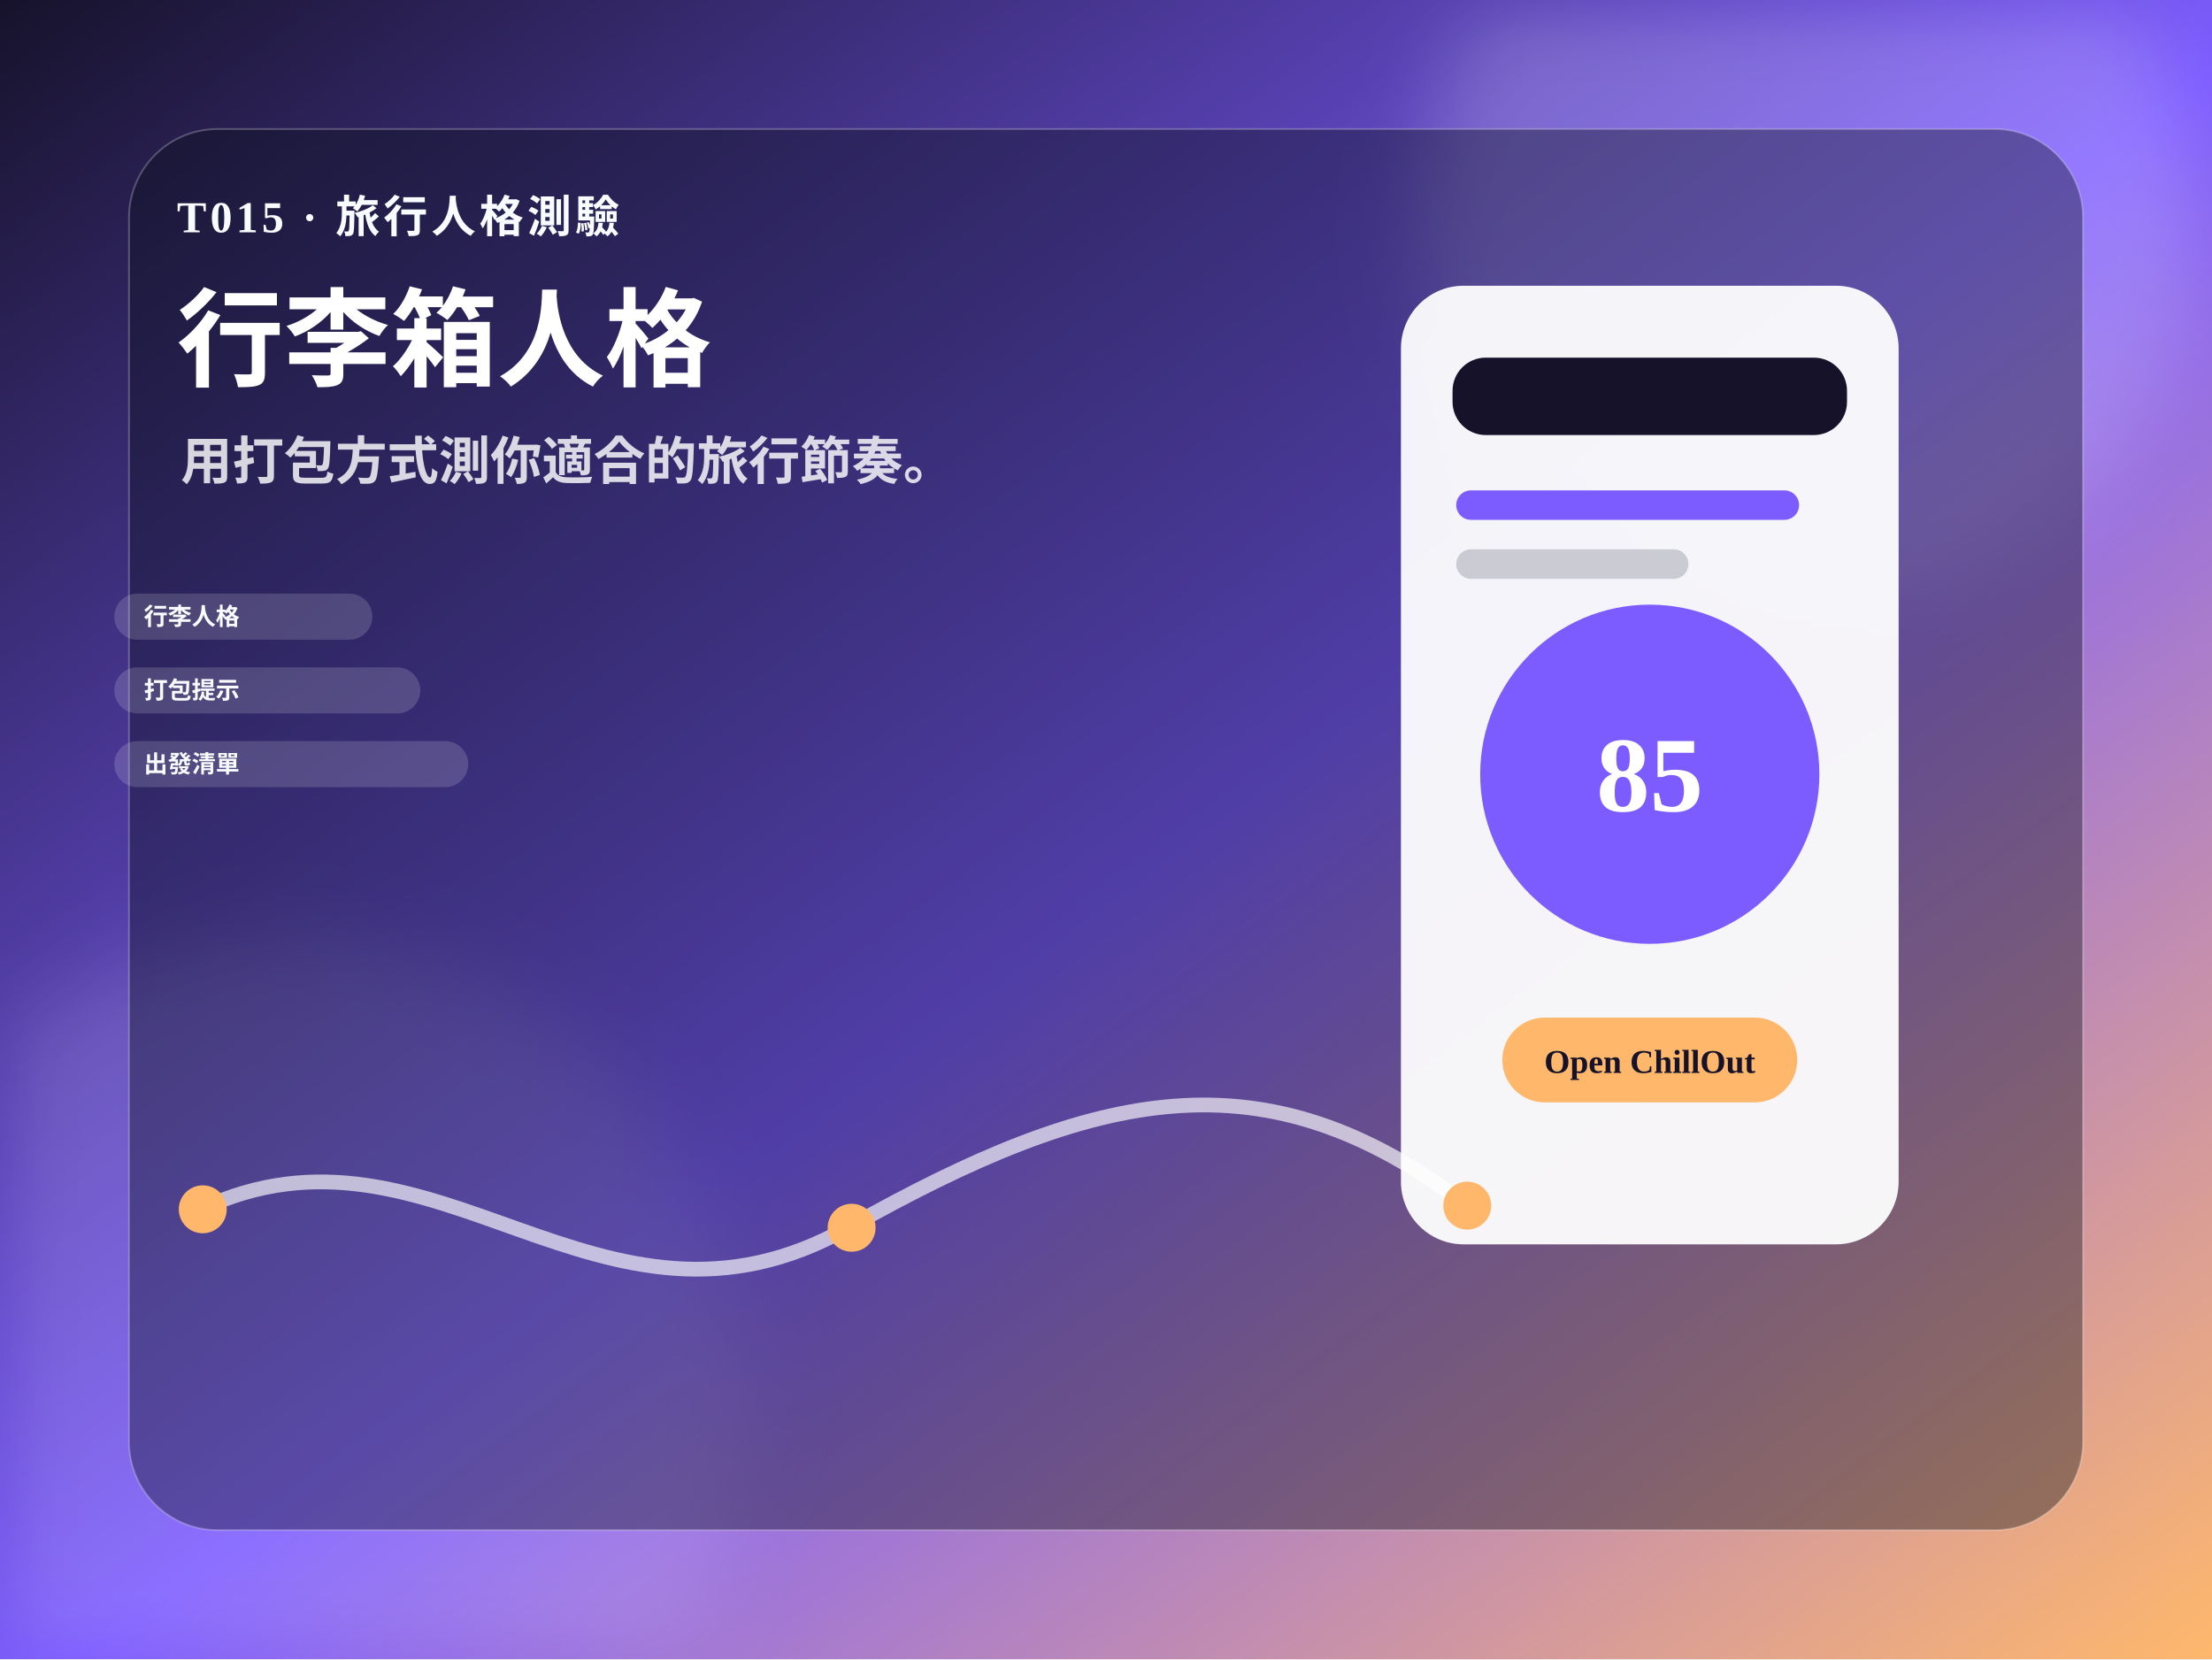
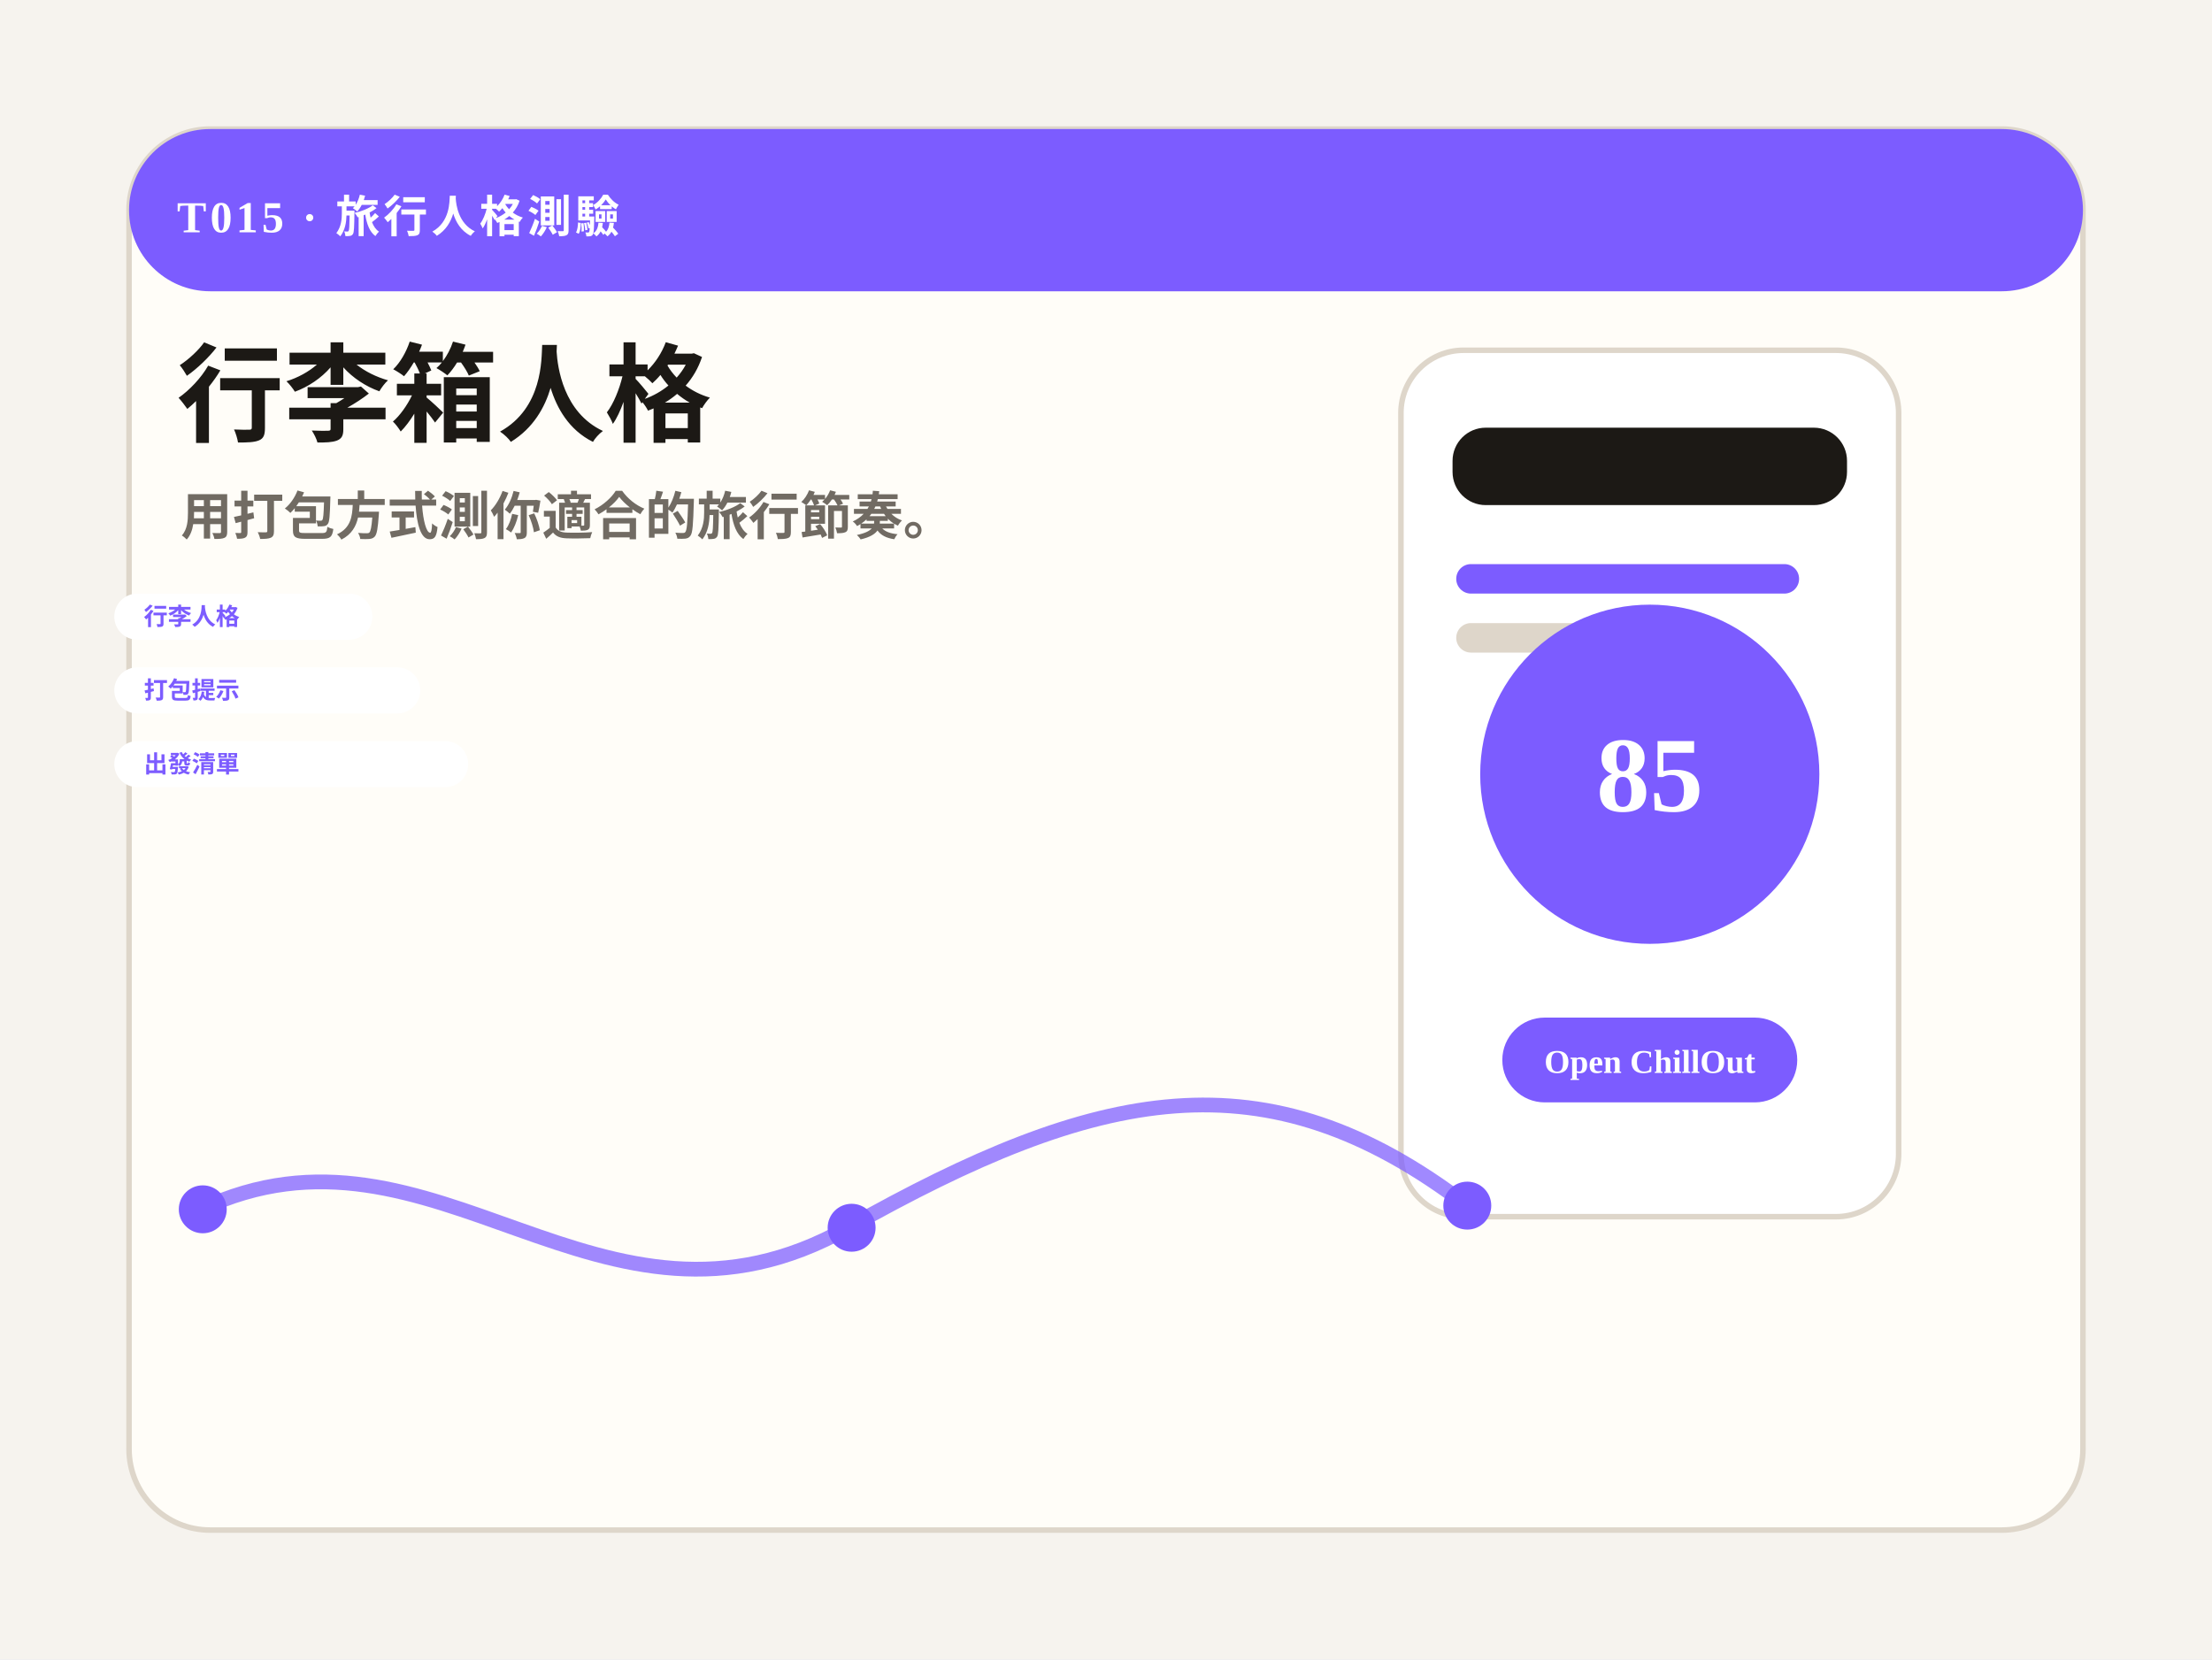
<svg xmlns="http://www.w3.org/2000/svg" width="1200" height="900" viewBox="0 0 1200 900" role="img" aria-label="行李箱人格">
-   <defs>
-     <linearGradient id="bg" x1="0" y1="0" x2="1" y2="1">
-       <stop offset="0" stop-color="#16122A" />
-       <stop offset=".52" stop-color="#7C5CFF" />
-       <stop offset="1" stop-color="#FFB86B" />
-     </linearGradient>
-     <filter id="soft" x="-20%" y="-20%" width="140%" height="140%">
-       <feGaussianBlur stdDeviation="22" />
-     </filter>
-   </defs>
-   <rect width="1200" height="900" fill="url(#bg)" />
-   <circle cx="980" cy="120" r="210" fill="rgba(255,255,255,.18)" filter="url(#soft)" />
-   <circle cx="155" cy="760" r="250" fill="rgba(255,255,255,.12)" filter="url(#soft)" />
-   <rect x="70" y="70" width="1060" height="760" rx="48" fill="rgba(8,14,24,.38)" stroke="rgba(255,255,255,.24)" />
-   <text x="96" y="126" font-size="24" fill="#F8FBFF" font-weight="800" letter-spacing="2">T015 · 旅行人格測驗</text>
-   <text x="96" y="205" font-size="58" fill="#FFFFFF" font-weight="900">行李箱人格</text>
-   <text x="98" y="260" font-size="28" fill="rgba(255,255,255,.82)" font-weight="700">用打包方式測你適合的旅行節奏。</text>
-   <rect x="760" y="155" width="270" height="520" rx="34" fill="rgba(255,255,255,.94)" />
-   <rect x="788" y="194" width="214" height="42" rx="18" fill="#16122A" />
-   <rect x="790" y="266" width="186" height="16" rx="8" fill="#7C5CFF" />
-   <rect x="790" y="298" width="126" height="16" rx="8" fill="rgba(9,20,34,.18)" />
+   <rect width="1200" height="900" fill="#F6F3EE" />
+   <rect x="70" y="70" width="1060" height="760" rx="44" fill="#FFFDF8" stroke="#DED6CA" stroke-width="3" />
+   <rect x="70" y="70" width="1060" height="88" rx="44" fill="#7C5CFF" />
+   <text x="96" y="126" font-size="24" fill="#FFFFFF" font-weight="850" letter-spacing="2">T015 · 旅行人格測驗</text>
+   <text x="96" y="235" font-size="58" fill="#1C1915" font-weight="900">行李箱人格</text>
+   <text x="98" y="290" font-size="28" fill="#716B63" font-weight="700">用打包方式測你適合的旅行節奏。</text>
+   <rect x="760" y="190" width="270" height="470" rx="34" fill="#FFFFFF" stroke="#DED6CA" stroke-width="3" />
+   <rect x="788" y="232" width="214" height="42" rx="18" fill="#1C1915" />
+   <rect x="790" y="306" width="186" height="16" rx="8" fill="#7C5CFF" />
+   <rect x="790" y="338" width="126" height="16" rx="8" fill="#DED6CA" />
  <circle cx="895" cy="420" r="92" fill="#7C5CFF" />
  <text x="895" y="440" font-size="58" text-anchor="middle" fill="#FFFFFF" font-weight="900">85</text>
-   <rect x="815" y="552" width="160" height="46" rx="23" fill="#FFB86B" />
-   <text x="895" y="582" font-size="18" text-anchor="middle" fill="#16122A" font-weight="900">Open ChillOut</text>
-   <rect x="62" y="322" width="140" height="25" rx="12.5" fill="rgba(255,255,255,.16)" />
-   <text x="78" y="339" font-size="13" fill="#F8FBFF" font-weight="700">行李人格</text>
-   <rect x="62" y="362" width="166" height="25" rx="12.5" fill="rgba(255,255,255,.16)" />
-   <text x="78" y="379" font-size="13" fill="#F8FBFF" font-weight="700">打包提示</text>
-   <rect x="62" y="402" width="192" height="25" rx="12.5" fill="rgba(255,255,255,.16)" />
-   <text x="78" y="419" font-size="13" fill="#F8FBFF" font-weight="700">出發清單</text>
-   <path d="M109 656 C236 596 325 742 460 666 S686 570 796 654" fill="none" stroke="rgba(255,255,255,.65)" stroke-width="8" stroke-linecap="round" />
-   <circle cx="110" cy="656" r="13" fill="#FFB86B" />
-   <circle cx="462" cy="666" r="13" fill="#FFB86B" />
-   <circle cx="796" cy="654" r="13" fill="#FFB86B" />
+   <rect x="815" y="552" width="160" height="46" rx="23" fill="#7C5CFF" />
+   <text x="895" y="582" font-size="18" text-anchor="middle" fill="#FFFFFF" font-weight="900">Open ChillOut</text>
+   <rect x="62" y="322" width="140" height="25" rx="12.5" fill="#FFFFFF" />
+   <text x="78" y="339" font-size="13" fill="#7C5CFF" font-weight="800">行李人格</text>
+   <rect x="62" y="362" width="166" height="25" rx="12.5" fill="#FFFFFF" />
+   <text x="78" y="379" font-size="13" fill="#7C5CFF" font-weight="800">打包提示</text>
+   <rect x="62" y="402" width="192" height="25" rx="12.5" fill="#FFFFFF" />
+   <text x="78" y="419" font-size="13" fill="#7C5CFF" font-weight="800">出發清單</text>
+   <path d="M109 656 C236 596 325 742 460 666 S686 570 796 654" fill="none" stroke="#7C5CFF" stroke-width="8" stroke-linecap="round" opacity=".72" />
+   <circle cx="110" cy="656" r="13" fill="#7C5CFF" />
+   <circle cx="462" cy="666" r="13" fill="#7C5CFF" />
+   <circle cx="796" cy="654" r="13" fill="#7C5CFF" />
</svg>
